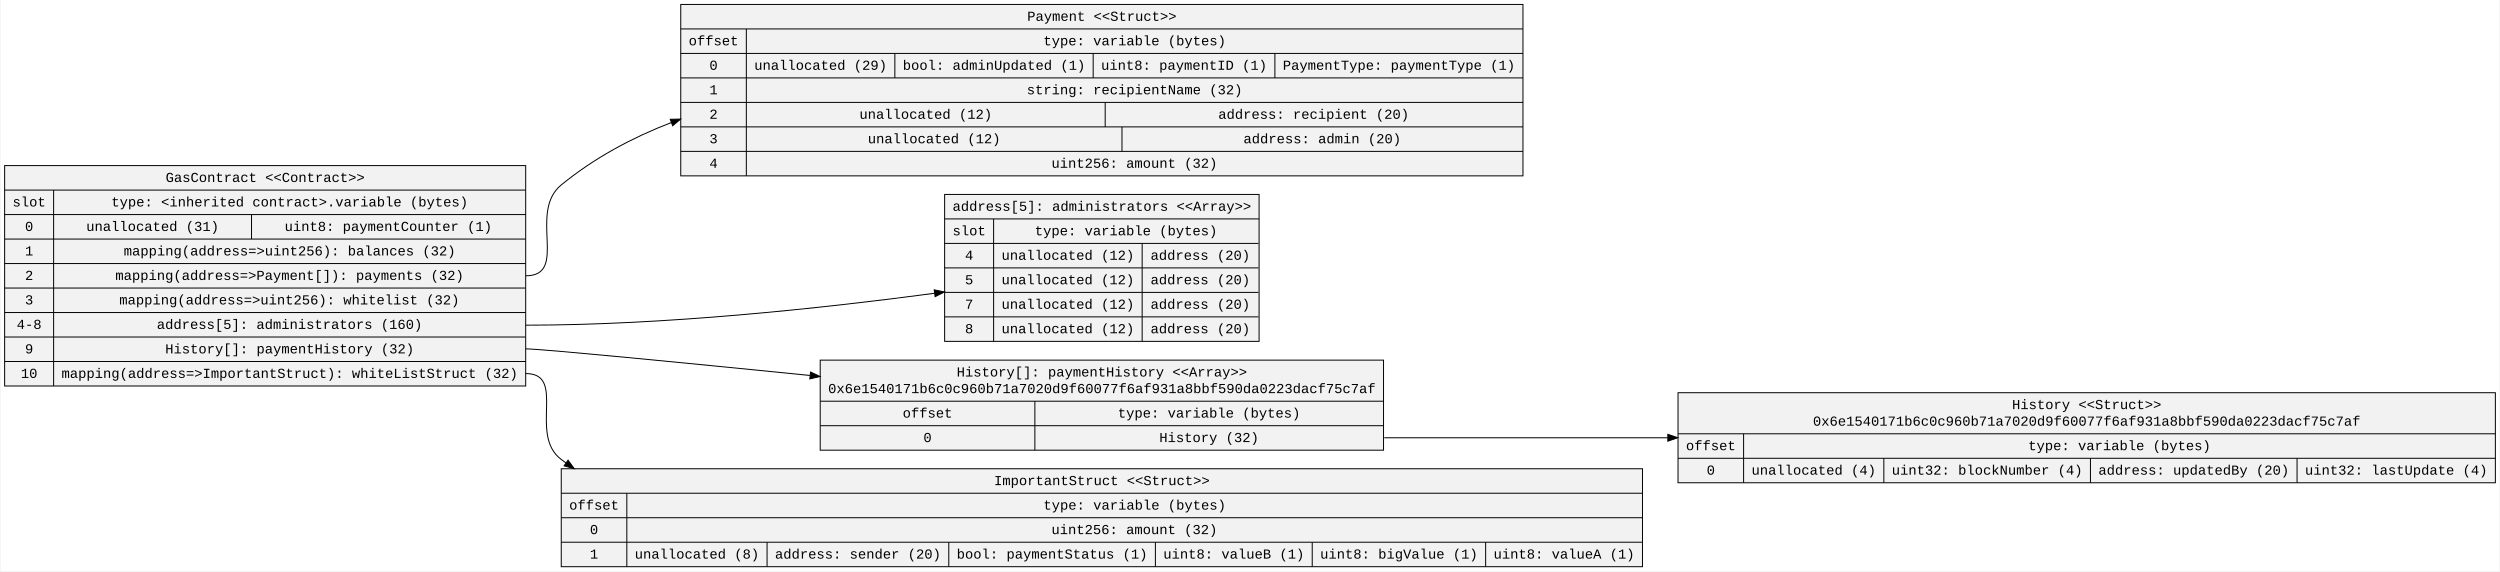
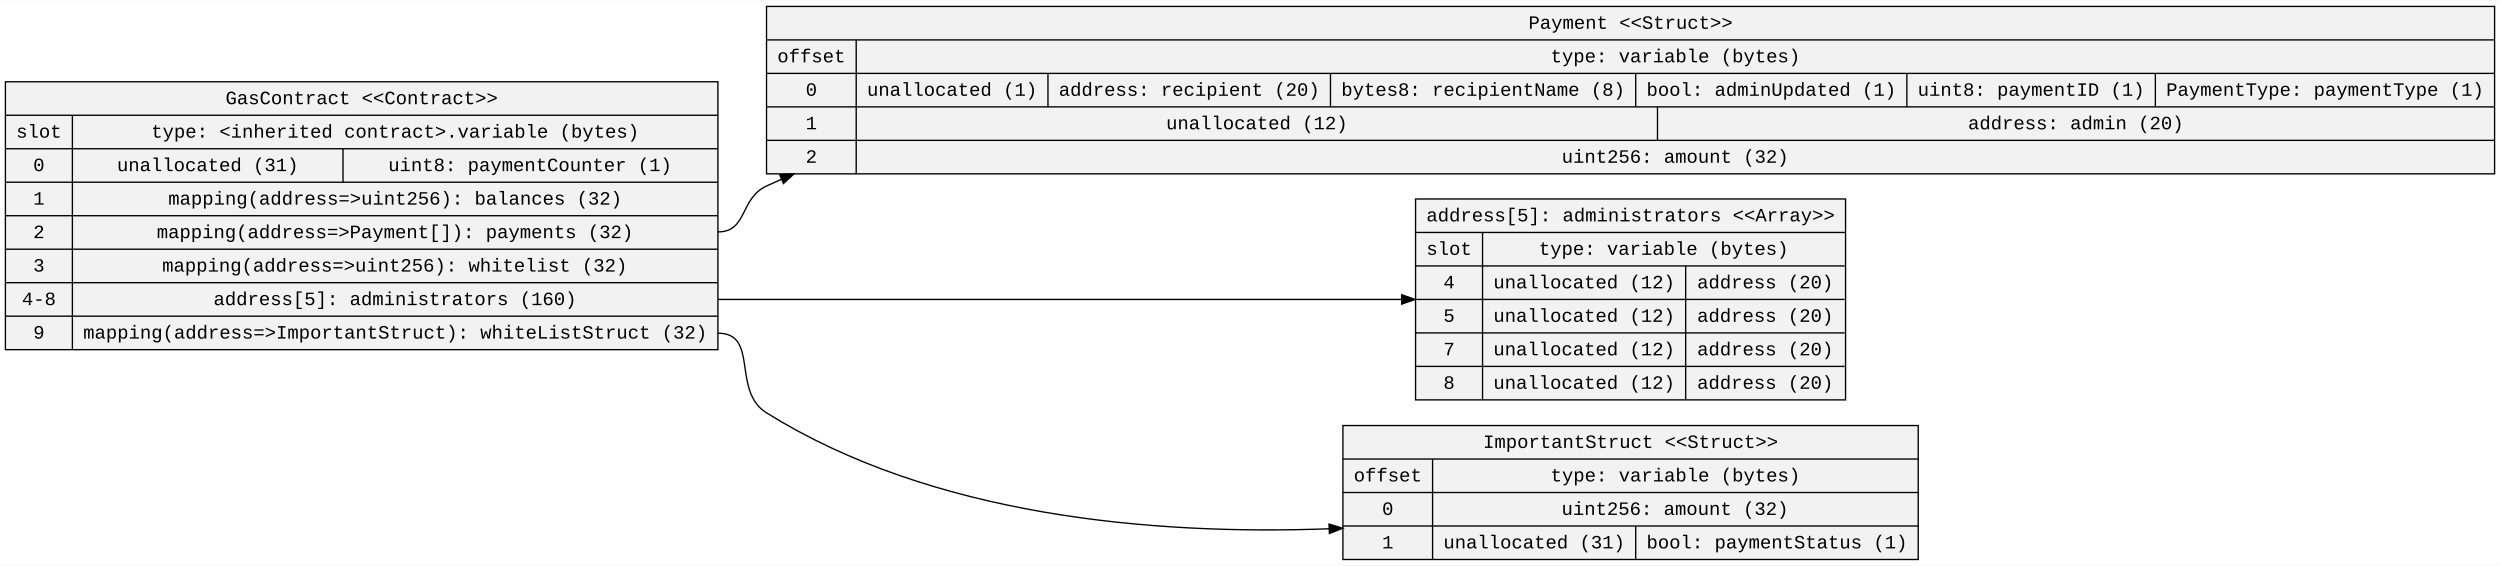
- <svg xmlns="http://www.w3.org/2000/svg" width="2530pt" height="578pt" viewBox="0.00 0.00 2530.36 578.40">
-   <g id="graph0" class="graph" transform="scale(1 1) rotate(0) translate(4 574.4)">
-     <polygon fill="white" stroke="transparent" points="-4,4 -4,-574.4 2526.36,-574.4 2526.36,4 -4,4" />
+ <svg xmlns="http://www.w3.org/2000/svg" width="1851pt" height="419pt" viewBox="0.00 0.00 1851.47 418.60">
+   <g id="graph0" class="graph" transform="scale(1 1) rotate(0) translate(4 414.6)">
+     <polygon fill="white" stroke="transparent" points="-4,4 -4,-414.6 1847.47,-414.6 1847.47,4 -4,4" />
    <g id="node1" class="node">
-       <polygon fill="#f2f2f2" stroke="black" points="0,-183.5 0,-406.7 527.68,-406.7 527.68,-183.5 0,-183.5" />
-       <text text-anchor="middle" x="263.84" y="-390.1" font-family="Courier New" font-size="14.00">GasContract &lt;&lt;Contract&gt;&gt;</text>
-       <polyline fill="none" stroke="black" points="0,-381.9 527.68,-381.9 " />
-       <text text-anchor="middle" x="24.8" y="-365.3" font-family="Courier New" font-size="14.00">slot</text>
-       <polyline fill="none" stroke="black" points="0,-357.1 49.61,-357.1 " />
-       <text text-anchor="middle" x="24.8" y="-340.5" font-family="Courier New" font-size="14.00">0</text>
-       <polyline fill="none" stroke="black" points="0,-332.3 49.61,-332.3 " />
-       <text text-anchor="middle" x="24.8" y="-315.7" font-family="Courier New" font-size="14.00">1</text>
-       <polyline fill="none" stroke="black" points="0,-307.5 49.61,-307.5 " />
-       <text text-anchor="middle" x="24.8" y="-290.9" font-family="Courier New" font-size="14.00">2</text>
-       <polyline fill="none" stroke="black" points="0,-282.7 49.61,-282.7 " />
-       <text text-anchor="middle" x="24.8" y="-266.1" font-family="Courier New" font-size="14.00">3</text>
-       <polyline fill="none" stroke="black" points="0,-257.9 49.61,-257.9 " />
-       <text text-anchor="middle" x="24.8" y="-241.3" font-family="Courier New" font-size="14.00">4-8</text>
-       <polyline fill="none" stroke="black" points="0,-233.1 49.61,-233.1 " />
-       <text text-anchor="middle" x="24.8" y="-216.5" font-family="Courier New" font-size="14.00">9</text>
-       <polyline fill="none" stroke="black" points="0,-208.3 49.61,-208.3 " />
-       <text text-anchor="middle" x="24.8" y="-191.7" font-family="Courier New" font-size="14.00">10</text>
-       <polyline fill="none" stroke="black" points="49.61,-183.5 49.61,-381.9 " />
-       <text text-anchor="middle" x="288.64" y="-365.3" font-family="Courier New" font-size="14.00">type: &lt;inherited contract&gt;.variable (bytes)</text>
-       <polyline fill="none" stroke="black" points="49.61,-357.1 527.68,-357.1 " />
-       <text text-anchor="middle" x="149.82" y="-340.5" font-family="Courier New" font-size="14.00">unallocated (31)</text>
-       <polyline fill="none" stroke="black" points="250.03,-332.3 250.03,-357.1 " />
-       <text text-anchor="middle" x="388.54" y="-340.5" font-family="Courier New" font-size="14.00">uint8: paymentCounter (1)</text>
-       <polyline fill="none" stroke="black" points="49.61,-332.3 527.68,-332.3 " />
-       <text text-anchor="middle" x="288.63" y="-315.7" font-family="Courier New" font-size="14.00">mapping(address=&gt;uint256): balances (32)</text>
-       <polyline fill="none" stroke="black" points="49.61,-307.5 527.68,-307.5 " />
-       <text text-anchor="middle" x="288.53" y="-290.9" font-family="Courier New" font-size="14.00">mapping(address=&gt;Payment[]): payments (32)</text>
-       <polyline fill="none" stroke="black" points="49.61,-282.7 527.68,-282.7 " />
-       <text text-anchor="middle" x="288.33" y="-266.1" font-family="Courier New" font-size="14.00">mapping(address=&gt;uint256): whitelist (32)</text>
-       <polyline fill="none" stroke="black" points="49.61,-257.9 527.68,-257.9 " />
-       <text text-anchor="middle" x="288.53" y="-241.3" font-family="Courier New" font-size="14.00">address[5]: administrators (160)</text>
-       <polyline fill="none" stroke="black" points="49.61,-233.1 527.68,-233.1 " />
-       <text text-anchor="middle" x="288.63" y="-216.5" font-family="Courier New" font-size="14.00">History[]: paymentHistory (32)</text>
-       <polyline fill="none" stroke="black" points="49.61,-208.3 527.68,-208.3 " />
-       <text text-anchor="middle" x="288.64" y="-191.7" font-family="Courier New" font-size="14.00">mapping(address=&gt;ImportantStruct): whiteListStruct (32)</text>
+       <polygon fill="#f2f2f2" stroke="black" points="0,-155.9 0,-354.3 527.68,-354.3 527.68,-155.9 0,-155.9" />
+       <text text-anchor="middle" x="263.84" y="-337.7" font-family="Courier New" font-size="14.00">GasContract &lt;&lt;Contract&gt;&gt;</text>
+       <polyline fill="none" stroke="black" points="0,-329.5 527.68,-329.5 " />
+       <text text-anchor="middle" x="24.8" y="-312.9" font-family="Courier New" font-size="14.00">slot</text>
+       <polyline fill="none" stroke="black" points="0,-304.7 49.61,-304.7 " />
+       <text text-anchor="middle" x="24.8" y="-288.1" font-family="Courier New" font-size="14.00">0</text>
+       <polyline fill="none" stroke="black" points="0,-279.9 49.61,-279.9 " />
+       <text text-anchor="middle" x="24.8" y="-263.3" font-family="Courier New" font-size="14.00">1</text>
+       <polyline fill="none" stroke="black" points="0,-255.1 49.61,-255.1 " />
+       <text text-anchor="middle" x="24.8" y="-238.5" font-family="Courier New" font-size="14.00">2</text>
+       <polyline fill="none" stroke="black" points="0,-230.3 49.61,-230.3 " />
+       <text text-anchor="middle" x="24.8" y="-213.7" font-family="Courier New" font-size="14.00">3</text>
+       <polyline fill="none" stroke="black" points="0,-205.5 49.61,-205.5 " />
+       <text text-anchor="middle" x="24.8" y="-188.9" font-family="Courier New" font-size="14.00">4-8</text>
+       <polyline fill="none" stroke="black" points="0,-180.7 49.61,-180.7 " />
+       <text text-anchor="middle" x="24.8" y="-164.1" font-family="Courier New" font-size="14.00">9</text>
+       <polyline fill="none" stroke="black" points="49.61,-155.9 49.61,-329.5 " />
+       <text text-anchor="middle" x="288.64" y="-312.9" font-family="Courier New" font-size="14.00">type: &lt;inherited contract&gt;.variable (bytes)</text>
+       <polyline fill="none" stroke="black" points="49.61,-304.7 527.68,-304.7 " />
+       <text text-anchor="middle" x="149.82" y="-288.1" font-family="Courier New" font-size="14.00">unallocated (31)</text>
+       <polyline fill="none" stroke="black" points="250.03,-279.9 250.03,-304.7 " />
+       <text text-anchor="middle" x="388.54" y="-288.1" font-family="Courier New" font-size="14.00">uint8: paymentCounter (1)</text>
+       <polyline fill="none" stroke="black" points="49.61,-279.9 527.68,-279.9 " />
+       <text text-anchor="middle" x="288.63" y="-263.3" font-family="Courier New" font-size="14.00">mapping(address=&gt;uint256): balances (32)</text>
+       <polyline fill="none" stroke="black" points="49.61,-255.1 527.68,-255.1 " />
+       <text text-anchor="middle" x="288.53" y="-238.5" font-family="Courier New" font-size="14.00">mapping(address=&gt;Payment[]): payments (32)</text>
+       <polyline fill="none" stroke="black" points="49.61,-230.3 527.68,-230.3 " />
+       <text text-anchor="middle" x="288.33" y="-213.7" font-family="Courier New" font-size="14.00">mapping(address=&gt;uint256): whitelist (32)</text>
+       <polyline fill="none" stroke="black" points="49.61,-205.5 527.68,-205.5 " />
+       <text text-anchor="middle" x="288.53" y="-188.9" font-family="Courier New" font-size="14.00">address[5]: administrators (160)</text>
+       <polyline fill="none" stroke="black" points="49.61,-180.7 527.68,-180.7 " />
+       <text text-anchor="middle" x="288.64" y="-164.1" font-family="Courier New" font-size="14.00">mapping(address=&gt;ImportantStruct): whiteListStruct (32)</text>
    </g>
    <g id="node2" class="node">
-       <polygon fill="#f2f2f2" stroke="black" points="684.7,-396.3 684.7,-569.9 1537.62,-569.9 1537.62,-396.3 684.7,-396.3" />
-       <text text-anchor="middle" x="1111.16" y="-553.3" font-family="Courier New" font-size="14.00">Payment &lt;&lt;Struct&gt;&gt;</text>
-       <polyline fill="none" stroke="black" points="684.7,-545.1 1537.62,-545.1 " />
-       <text text-anchor="middle" x="717.9" y="-528.5" font-family="Courier New" font-size="14.00">offset</text>
-       <polyline fill="none" stroke="black" points="684.7,-520.3 751.11,-520.3 " />
-       <text text-anchor="middle" x="717.9" y="-503.7" font-family="Courier New" font-size="14.00">0</text>
-       <polyline fill="none" stroke="black" points="684.7,-495.5 751.11,-495.5 " />
-       <text text-anchor="middle" x="717.9" y="-478.9" font-family="Courier New" font-size="14.00">1</text>
-       <polyline fill="none" stroke="black" points="684.7,-470.7 751.11,-470.7 " />
-       <text text-anchor="middle" x="717.9" y="-454.1" font-family="Courier New" font-size="14.00">2</text>
-       <polyline fill="none" stroke="black" points="684.7,-445.9 751.11,-445.9 " />
-       <text text-anchor="middle" x="717.9" y="-429.3" font-family="Courier New" font-size="14.00">3</text>
-       <polyline fill="none" stroke="black" points="684.7,-421.1 751.11,-421.1 " />
-       <text text-anchor="middle" x="717.9" y="-404.5" font-family="Courier New" font-size="14.00">4</text>
-       <polyline fill="none" stroke="black" points="751.11,-396.3 751.11,-545.1 " />
-       <text text-anchor="middle" x="1144.36" y="-528.5" font-family="Courier New" font-size="14.00">type: variable (bytes)</text>
-       <polyline fill="none" stroke="black" points="751.11,-520.3 1537.62,-520.3 " />
-       <text text-anchor="middle" x="826.32" y="-503.7" font-family="Courier New" font-size="14.00">unallocated (29)</text>
-       <polyline fill="none" stroke="black" points="901.53,-495.5 901.53,-520.3 " />
-       <text text-anchor="middle" x="1001.94" y="-503.7" font-family="Courier New" font-size="14.00">bool: adminUpdated (1)</text>
-       <polyline fill="none" stroke="black" points="1102.36,-495.5 1102.36,-520.3 " />
-       <text text-anchor="middle" x="1194.37" y="-503.7" font-family="Courier New" font-size="14.00">uint8: paymentID (1)</text>
-       <polyline fill="none" stroke="black" points="1286.39,-495.5 1286.39,-520.3 " />
-       <text text-anchor="middle" x="1412" y="-503.7" font-family="Courier New" font-size="14.00">PaymentType: paymentType (1)</text>
-       <polyline fill="none" stroke="black" points="751.11,-495.5 1537.62,-495.5 " />
-       <text text-anchor="middle" x="1144.32" y="-478.9" font-family="Courier New" font-size="14.00">string: recipientName (32)</text>
-       <polyline fill="none" stroke="black" points="751.11,-470.7 1537.62,-470.7 " />
-       <text text-anchor="middle" x="932.82" y="-454.1" font-family="Courier New" font-size="14.00">unallocated (12)</text>
-       <polyline fill="none" stroke="black" points="1114.53,-445.9 1114.53,-470.7 " />
-       <text text-anchor="middle" x="1325.64" y="-454.1" font-family="Courier New" font-size="14.00">address: recipient (20)</text>
-       <polyline fill="none" stroke="black" points="751.11,-445.9 1537.62,-445.9 " />
-       <text text-anchor="middle" x="941.32" y="-429.3" font-family="Courier New" font-size="14.00">unallocated (12)</text>
-       <polyline fill="none" stroke="black" points="1131.53,-421.1 1131.53,-445.9 " />
-       <text text-anchor="middle" x="1334.34" y="-429.3" font-family="Courier New" font-size="14.00">address: admin (20)</text>
-       <polyline fill="none" stroke="black" points="751.11,-421.1 1537.62,-421.1 " />
-       <text text-anchor="middle" x="1144.12" y="-404.5" font-family="Courier New" font-size="14.00">uint256: amount (32)</text>
+       <polygon fill="#f2f2f2" stroke="black" points="563.68,-286.1 563.68,-410.1 1843.47,-410.1 1843.47,-286.1 563.68,-286.1" />
+       <text text-anchor="middle" x="1203.58" y="-393.5" font-family="Courier New" font-size="14.00">Payment &lt;&lt;Struct&gt;&gt;</text>
+       <polyline fill="none" stroke="black" points="563.68,-385.3 1843.47,-385.3 " />
+       <text text-anchor="middle" x="596.88" y="-368.7" font-family="Courier New" font-size="14.00">offset</text>
+       <polyline fill="none" stroke="black" points="563.68,-360.5 630.09,-360.5 " />
+       <text text-anchor="middle" x="596.88" y="-343.9" font-family="Courier New" font-size="14.00">0</text>
+       <polyline fill="none" stroke="black" points="563.68,-335.7 630.09,-335.7 " />
+       <text text-anchor="middle" x="596.88" y="-319.1" font-family="Courier New" font-size="14.00">1</text>
+       <polyline fill="none" stroke="black" points="563.68,-310.9 630.09,-310.9 " />
+       <text text-anchor="middle" x="596.88" y="-294.3" font-family="Courier New" font-size="14.00">2</text>
+       <polyline fill="none" stroke="black" points="630.09,-286.1 630.09,-385.3 " />
+       <text text-anchor="middle" x="1236.78" y="-368.7" font-family="Courier New" font-size="14.00">type: variable (bytes)</text>
+       <polyline fill="none" stroke="black" points="630.09,-360.5 1843.47,-360.5 " />
+       <text text-anchor="middle" x="701.1" y="-343.9" font-family="Courier New" font-size="14.00">unallocated (1)</text>
+       <polyline fill="none" stroke="black" points="772.11,-335.7 772.11,-360.5 " />
+       <text text-anchor="middle" x="876.73" y="-343.9" font-family="Courier New" font-size="14.00">address: recipient (20)</text>
+       <polyline fill="none" stroke="black" points="981.34,-335.7 981.34,-360.5 " />
+       <text text-anchor="middle" x="1094.36" y="-343.9" font-family="Courier New" font-size="14.00">bytes8: recipientName (8)</text>
+       <polyline fill="none" stroke="black" points="1207.38,-335.7 1207.38,-360.5 " />
+       <text text-anchor="middle" x="1307.79" y="-343.9" font-family="Courier New" font-size="14.00">bool: adminUpdated (1)</text>
+       <polyline fill="none" stroke="black" points="1408.21,-335.7 1408.21,-360.5 " />
+       <text text-anchor="middle" x="1500.22" y="-343.9" font-family="Courier New" font-size="14.00">uint8: paymentID (1)</text>
+       <polyline fill="none" stroke="black" points="1592.23,-335.7 1592.23,-360.5 " />
+       <text text-anchor="middle" x="1717.85" y="-343.9" font-family="Courier New" font-size="14.00">PaymentType: paymentType (1)</text>
+       <polyline fill="none" stroke="black" points="630.09,-335.7 1843.47,-335.7 " />
+       <text text-anchor="middle" x="926.8" y="-319.1" font-family="Courier New" font-size="14.00">unallocated (12)</text>
+       <polyline fill="none" stroke="black" points="1223.51,-310.9 1223.51,-335.7 " />
+       <text text-anchor="middle" x="1533.32" y="-319.1" font-family="Courier New" font-size="14.00">address: admin (20)</text>
+       <polyline fill="none" stroke="black" points="630.09,-310.9 1843.47,-310.9 " />
+       <text text-anchor="middle" x="1236.6" y="-294.3" font-family="Courier New" font-size="14.00">uint256: amount (32)</text>
    </g>
    <g id="edge1" class="edge">
-       <path fill="none" stroke="black" d="M527.68,-295.1C571.59,-295.1 529.7,-359.29 563.68,-387.1 596.79,-414.2 634.86,-434.78 675.17,-450.3" />
-       <polygon fill="black" stroke="black" points="674.04,-453.61 684.63,-453.83 676.49,-447.05 674.04,-453.61" />
+       <path fill="none" stroke="black" d="M527.68,-243.1C549.69,-243.1 543.71,-267.85 563.68,-277.1 567.35,-278.8 571.04,-280.46 574.76,-282.1" />
+       <polygon fill="black" stroke="black" points="573.47,-285.35 584.04,-286.09 576.24,-278.92 573.47,-285.35" />
    </g>
    <g id="node3" class="node">
-       <polygon fill="#f2f2f2" stroke="black" points="951.94,-228.7 951.94,-377.5 1270.39,-377.5 1270.39,-228.7 951.94,-228.7" />
-       <text text-anchor="middle" x="1111.16" y="-360.9" font-family="Courier New" font-size="14.00">address[5]: administrators &lt;&lt;Array&gt;&gt;</text>
-       <polyline fill="none" stroke="black" points="951.94,-352.7 1270.39,-352.7 " />
-       <text text-anchor="middle" x="976.74" y="-336.1" font-family="Courier New" font-size="14.00">slot</text>
-       <polyline fill="none" stroke="black" points="951.94,-327.9 1001.54,-327.9 " />
-       <text text-anchor="middle" x="976.74" y="-311.3" font-family="Courier New" font-size="14.00">4</text>
-       <polyline fill="none" stroke="black" points="951.94,-303.1 1001.54,-303.1 " />
-       <text text-anchor="middle" x="976.74" y="-286.5" font-family="Courier New" font-size="14.00">5</text>
-       <polyline fill="none" stroke="black" points="951.94,-278.3 1001.54,-278.3 " />
-       <text text-anchor="middle" x="976.74" y="-261.7" font-family="Courier New" font-size="14.00">7</text>
-       <polyline fill="none" stroke="black" points="951.94,-253.5 1001.54,-253.5 " />
-       <text text-anchor="middle" x="976.74" y="-236.9" font-family="Courier New" font-size="14.00">8</text>
-       <polyline fill="none" stroke="black" points="1001.54,-228.7 1001.54,-352.7 " />
-       <text text-anchor="middle" x="1135.66" y="-336.1" font-family="Courier New" font-size="14.00">type: variable (bytes)</text>
-       <polyline fill="none" stroke="black" points="1001.54,-327.9 1269.78,-327.9 " />
-       <text text-anchor="middle" x="1076.75" y="-311.3" font-family="Courier New" font-size="14.00">unallocated (12)</text>
-       <polyline fill="none" stroke="black" points="1151.96,-303.1 1151.96,-327.9 " />
-       <text text-anchor="middle" x="1210.87" y="-311.3" font-family="Courier New" font-size="14.00">address (20)</text>
-       <polyline fill="none" stroke="black" points="1001.54,-303.1 1269.78,-303.1 " />
-       <text text-anchor="middle" x="1076.75" y="-286.5" font-family="Courier New" font-size="14.00">unallocated (12)</text>
-       <polyline fill="none" stroke="black" points="1151.96,-278.3 1151.96,-303.1 " />
-       <text text-anchor="middle" x="1210.87" y="-286.5" font-family="Courier New" font-size="14.00">address (20)</text>
-       <polyline fill="none" stroke="black" points="1001.54,-278.3 1269.78,-278.3 " />
-       <text text-anchor="middle" x="1076.75" y="-261.7" font-family="Courier New" font-size="14.00">unallocated (12)</text>
-       <polyline fill="none" stroke="black" points="1151.96,-253.5 1151.96,-278.3 " />
-       <text text-anchor="middle" x="1210.87" y="-261.7" font-family="Courier New" font-size="14.00">address (20)</text>
-       <polyline fill="none" stroke="black" points="1001.54,-253.5 1269.78,-253.5 " />
-       <text text-anchor="middle" x="1076.75" y="-236.9" font-family="Courier New" font-size="14.00">unallocated (12)</text>
-       <polyline fill="none" stroke="black" points="1151.96,-228.7 1151.96,-253.5 " />
-       <text text-anchor="middle" x="1210.87" y="-236.9" font-family="Courier New" font-size="14.00">address (20)</text>
+       <polygon fill="#f2f2f2" stroke="black" points="1044.35,-118.7 1044.35,-267.5 1362.8,-267.5 1362.8,-118.7 1044.35,-118.7" />
+       <text text-anchor="middle" x="1203.58" y="-250.9" font-family="Courier New" font-size="14.00">address[5]: administrators &lt;&lt;Array&gt;&gt;</text>
+       <polyline fill="none" stroke="black" points="1044.35,-242.7 1362.8,-242.7 " />
+       <text text-anchor="middle" x="1069.15" y="-226.1" font-family="Courier New" font-size="14.00">slot</text>
+       <polyline fill="none" stroke="black" points="1044.35,-217.9 1093.96,-217.9 " />
+       <text text-anchor="middle" x="1069.15" y="-201.3" font-family="Courier New" font-size="14.00">4</text>
+       <polyline fill="none" stroke="black" points="1044.35,-193.1 1093.96,-193.1 " />
+       <text text-anchor="middle" x="1069.15" y="-176.5" font-family="Courier New" font-size="14.00">5</text>
+       <polyline fill="none" stroke="black" points="1044.35,-168.3 1093.96,-168.3 " />
+       <text text-anchor="middle" x="1069.15" y="-151.7" font-family="Courier New" font-size="14.00">7</text>
+       <polyline fill="none" stroke="black" points="1044.35,-143.5 1093.96,-143.5 " />
+       <text text-anchor="middle" x="1069.15" y="-126.9" font-family="Courier New" font-size="14.00">8</text>
+       <polyline fill="none" stroke="black" points="1093.96,-118.7 1093.96,-242.7 " />
+       <text text-anchor="middle" x="1228.08" y="-226.1" font-family="Courier New" font-size="14.00">type: variable (bytes)</text>
+       <polyline fill="none" stroke="black" points="1093.96,-217.9 1362.19,-217.9 " />
+       <text text-anchor="middle" x="1169.17" y="-201.3" font-family="Courier New" font-size="14.00">unallocated (12)</text>
+       <polyline fill="none" stroke="black" points="1244.38,-193.1 1244.38,-217.9 " />
+       <text text-anchor="middle" x="1303.29" y="-201.3" font-family="Courier New" font-size="14.00">address (20)</text>
+       <polyline fill="none" stroke="black" points="1093.96,-193.1 1362.19,-193.1 " />
+       <text text-anchor="middle" x="1169.17" y="-176.5" font-family="Courier New" font-size="14.00">unallocated (12)</text>
+       <polyline fill="none" stroke="black" points="1244.38,-168.3 1244.38,-193.1 " />
+       <text text-anchor="middle" x="1303.29" y="-176.5" font-family="Courier New" font-size="14.00">address (20)</text>
+       <polyline fill="none" stroke="black" points="1093.96,-168.3 1362.19,-168.3 " />
+       <text text-anchor="middle" x="1169.17" y="-151.7" font-family="Courier New" font-size="14.00">unallocated (12)</text>
+       <polyline fill="none" stroke="black" points="1244.38,-143.5 1244.38,-168.3 " />
+       <text text-anchor="middle" x="1303.29" y="-151.7" font-family="Courier New" font-size="14.00">address (20)</text>
+       <polyline fill="none" stroke="black" points="1093.96,-143.5 1362.19,-143.5 " />
+       <text text-anchor="middle" x="1169.17" y="-126.9" font-family="Courier New" font-size="14.00">unallocated (12)</text>
+       <polyline fill="none" stroke="black" points="1244.38,-118.7 1244.38,-143.5 " />
+       <text text-anchor="middle" x="1303.29" y="-126.9" font-family="Courier New" font-size="14.00">address (20)</text>
    </g>
    <g id="edge2" class="edge">
-       <path fill="none" stroke="black" d="M527.68,-245.1C667.65,-245.1 825.62,-261.89 941.7,-277.4" />
-       <polygon fill="black" stroke="black" points="941.37,-280.89 951.74,-278.75 942.3,-273.95 941.37,-280.89" />
+       <path fill="none" stroke="black" d="M527.68,-193.1C700.14,-193.1 897.4,-193.1 1033.92,-193.1" />
+       <polygon fill="black" stroke="black" points="1034.05,-196.6 1044.05,-193.1 1034.05,-189.6 1034.05,-196.6" />
    </g>
-     <g id="node5" class="node">
-       <polygon fill="#f2f2f2" stroke="black" points="825.92,-118.5 825.92,-209.7 1396.41,-209.7 1396.41,-118.5 825.92,-118.5" />
-       <text text-anchor="middle" x="1111.16" y="-193.1" font-family="Courier New" font-size="14.00">History[]: paymentHistory &lt;&lt;Array&gt;&gt;</text>
-       <text text-anchor="middle" x="1111.16" y="-176.3" font-family="Courier New" font-size="14.00">0x6e1540171b6c0c960b71a7020d9f60077f6af931a8bbf590da0223dacf75c7af</text>
-       <polyline fill="none" stroke="black" points="825.92,-168.1 1396.41,-168.1 " />
-       <text text-anchor="middle" x="934.62" y="-151.5" font-family="Courier New" font-size="14.00">offset</text>
-       <polyline fill="none" stroke="black" points="825.92,-143.3 1043.32,-143.3 " />
-       <text text-anchor="middle" x="934.62" y="-126.7" font-family="Courier New" font-size="14.00">0</text>
-       <polyline fill="none" stroke="black" points="1043.32,-118.5 1043.32,-168.1 " />
-       <text text-anchor="middle" x="1219.74" y="-151.5" font-family="Courier New" font-size="14.00">type: variable (bytes)</text>
-       <polyline fill="none" stroke="black" points="1043.32,-143.3 1396.15,-143.3 " />
-       <text text-anchor="middle" x="1219.73" y="-126.7" font-family="Courier New" font-size="14.00">History (32)</text>
+     <g id="node4" class="node">
+       <polygon fill="#f2f2f2" stroke="black" points="990.54,-0.5 990.54,-99.7 1416.61,-99.7 1416.61,-0.5 990.54,-0.5" />
+       <text text-anchor="middle" x="1203.58" y="-83.1" font-family="Courier New" font-size="14.00">ImportantStruct &lt;&lt;Struct&gt;&gt;</text>
+       <polyline fill="none" stroke="black" points="990.54,-74.9 1416.61,-74.9 " />
+       <text text-anchor="middle" x="1023.75" y="-58.3" font-family="Courier New" font-size="14.00">offset</text>
+       <polyline fill="none" stroke="black" points="990.54,-50.1 1056.95,-50.1 " />
+       <text text-anchor="middle" x="1023.75" y="-33.5" font-family="Courier New" font-size="14.00">0</text>
+       <polyline fill="none" stroke="black" points="990.54,-25.3 1056.95,-25.3 " />
+       <text text-anchor="middle" x="1023.75" y="-8.7" font-family="Courier New" font-size="14.00">1</text>
+       <polyline fill="none" stroke="black" points="1056.95,-0.5 1056.95,-74.9 " />
+       <text text-anchor="middle" x="1236.78" y="-58.3" font-family="Courier New" font-size="14.00">type: variable (bytes)</text>
+       <polyline fill="none" stroke="black" points="1056.95,-50.1 1416.61,-50.1 " />
+       <text text-anchor="middle" x="1236.47" y="-33.5" font-family="Courier New" font-size="14.00">uint256: amount (32)</text>
+       <polyline fill="none" stroke="black" points="1056.95,-25.3 1416.61,-25.3 " />
+       <text text-anchor="middle" x="1132.16" y="-8.7" font-family="Courier New" font-size="14.00">unallocated (31)</text>
+       <polyline fill="none" stroke="black" points="1207.38,-0.5 1207.38,-25.3 " />
+       <text text-anchor="middle" x="1311.99" y="-8.7" font-family="Courier New" font-size="14.00">bool: paymentStatus (1)</text>
    </g>
    <g id="edge3" class="edge">
-       <path fill="none" stroke="black" d="M527.68,-221.1C543.34,-221.1 679.02,-207.88 815.48,-194.17" />
-       <polygon fill="black" stroke="black" points="816.12,-197.63 825.72,-193.14 815.42,-190.66 816.12,-197.63" />
-     </g>
-     <g id="node6" class="node">
-       <polygon fill="#f2f2f2" stroke="black" points="563.68,-0.5 563.68,-99.7 1658.64,-99.7 1658.64,-0.5 563.68,-0.5" />
-       <text text-anchor="middle" x="1111.16" y="-83.1" font-family="Courier New" font-size="14.00">ImportantStruct &lt;&lt;Struct&gt;&gt;</text>
-       <polyline fill="none" stroke="black" points="563.68,-74.9 1658.64,-74.9 " />
-       <text text-anchor="middle" x="596.88" y="-58.3" font-family="Courier New" font-size="14.00">offset</text>
-       <polyline fill="none" stroke="black" points="563.68,-50.1 630.09,-50.1 " />
-       <text text-anchor="middle" x="596.88" y="-33.5" font-family="Courier New" font-size="14.00">0</text>
-       <polyline fill="none" stroke="black" points="563.68,-25.3 630.09,-25.3 " />
-       <text text-anchor="middle" x="596.88" y="-8.7" font-family="Courier New" font-size="14.00">1</text>
-       <polyline fill="none" stroke="black" points="630.09,-0.5 630.09,-74.9 " />
-       <text text-anchor="middle" x="1144.36" y="-58.3" font-family="Courier New" font-size="14.00">type: variable (bytes)</text>
-       <polyline fill="none" stroke="black" points="630.09,-50.1 1658.64,-50.1 " />
-       <text text-anchor="middle" x="1144.1" y="-33.5" font-family="Courier New" font-size="14.00">uint256: amount (32)</text>
-       <polyline fill="none" stroke="black" points="630.09,-25.3 1658.64,-25.3 " />
-       <text text-anchor="middle" x="701.1" y="-8.7" font-family="Courier New" font-size="14.00">unallocated (8)</text>
-       <polyline fill="none" stroke="black" points="772.11,-0.5 772.11,-25.3 " />
-       <text text-anchor="middle" x="864.12" y="-8.7" font-family="Courier New" font-size="14.00">address: sender (20)</text>
-       <polyline fill="none" stroke="black" points="956.14,-0.5 956.14,-25.3 " />
-       <text text-anchor="middle" x="1060.75" y="-8.7" font-family="Courier New" font-size="14.00">bool: paymentStatus (1)</text>
-       <polyline fill="none" stroke="black" points="1165.37,-0.5 1165.37,-25.3 " />
-       <text text-anchor="middle" x="1244.78" y="-8.7" font-family="Courier New" font-size="14.00">uint8: valueB (1)</text>
-       <polyline fill="none" stroke="black" points="1324.19,-0.5 1324.19,-25.3 " />
-       <text text-anchor="middle" x="1412" y="-8.7" font-family="Courier New" font-size="14.00">uint8: bigValue (1)</text>
-       <polyline fill="none" stroke="black" points="1499.82,-0.5 1499.82,-25.3 " />
-       <text text-anchor="middle" x="1579.23" y="-8.7" font-family="Courier New" font-size="14.00">uint8: valueA (1)</text>
-     </g>
-     <g id="edge4" class="edge">
-       <path fill="none" stroke="black" d="M527.68,-196.1C569.53,-196.1 530.19,-134.19 563.68,-109.1 565.29,-107.89 566.91,-106.7 568.54,-105.53" />
-       <polygon fill="black" stroke="black" points="570.59,-108.37 576.79,-99.78 566.58,-102.63 570.59,-108.37" />
-     </g>
-     <g id="node4" class="node">
-       <polygon fill="#f2f2f2" stroke="black" points="1694.64,-85.5 1694.64,-176.7 2522.36,-176.7 2522.36,-85.5 1694.64,-85.5" />
-       <text text-anchor="middle" x="2108.5" y="-160.1" font-family="Courier New" font-size="14.00">History &lt;&lt;Struct&gt;&gt;</text>
-       <text text-anchor="middle" x="2108.5" y="-143.3" font-family="Courier New" font-size="14.00">0x6e1540171b6c0c960b71a7020d9f60077f6af931a8bbf590da0223dacf75c7af</text>
-       <polyline fill="none" stroke="black" points="1694.64,-135.1 2522.36,-135.1 " />
-       <text text-anchor="middle" x="1727.84" y="-118.5" font-family="Courier New" font-size="14.00">offset</text>
-       <polyline fill="none" stroke="black" points="1694.64,-110.3 1761.05,-110.3 " />
-       <text text-anchor="middle" x="1727.84" y="-93.7" font-family="Courier New" font-size="14.00">0</text>
-       <polyline fill="none" stroke="black" points="1761.05,-85.5 1761.05,-135.1 " />
-       <text text-anchor="middle" x="2141.71" y="-118.5" font-family="Courier New" font-size="14.00">type: variable (bytes)</text>
-       <polyline fill="none" stroke="black" points="1761.05,-110.3 2522.36,-110.3 " />
-       <text text-anchor="middle" x="1832.06" y="-93.7" font-family="Courier New" font-size="14.00">unallocated (4)</text>
-       <polyline fill="none" stroke="black" points="1903.07,-85.5 1903.07,-110.3 " />
-       <text text-anchor="middle" x="2007.69" y="-93.7" font-family="Courier New" font-size="14.00">uint32: blockNumber (4)</text>
-       <polyline fill="none" stroke="black" points="2112.3,-85.5 2112.3,-110.3 " />
-       <text text-anchor="middle" x="2216.92" y="-93.7" font-family="Courier New" font-size="14.00">address: updatedBy (20)</text>
-       <polyline fill="none" stroke="black" points="2321.53,-85.5 2321.53,-110.3 " />
-       <text text-anchor="middle" x="2421.95" y="-93.7" font-family="Courier New" font-size="14.00">uint32: lastUpdate (4)</text>
-     </g>
-     <g id="edge5" class="edge">
-       <path fill="none" stroke="black" d="M1397.16,-131.1C1490.06,-131.1 1589.8,-131.1 1684.31,-131.1" />
-       <polygon fill="black" stroke="black" points="1684.32,-134.6 1694.32,-131.1 1684.32,-127.6 1684.32,-134.6" />
+       <path fill="none" stroke="black" d="M527.68,-168.1C558.4,-168.1 537.61,-125.35 563.68,-109.1 686.67,-32.42 849.67,-18.44 980.25,-23.24" />
+       <polygon fill="black" stroke="black" points="980.25,-26.74 990.39,-23.65 980.54,-19.75 980.25,-26.74" />
    </g>
  </g>
</svg>
